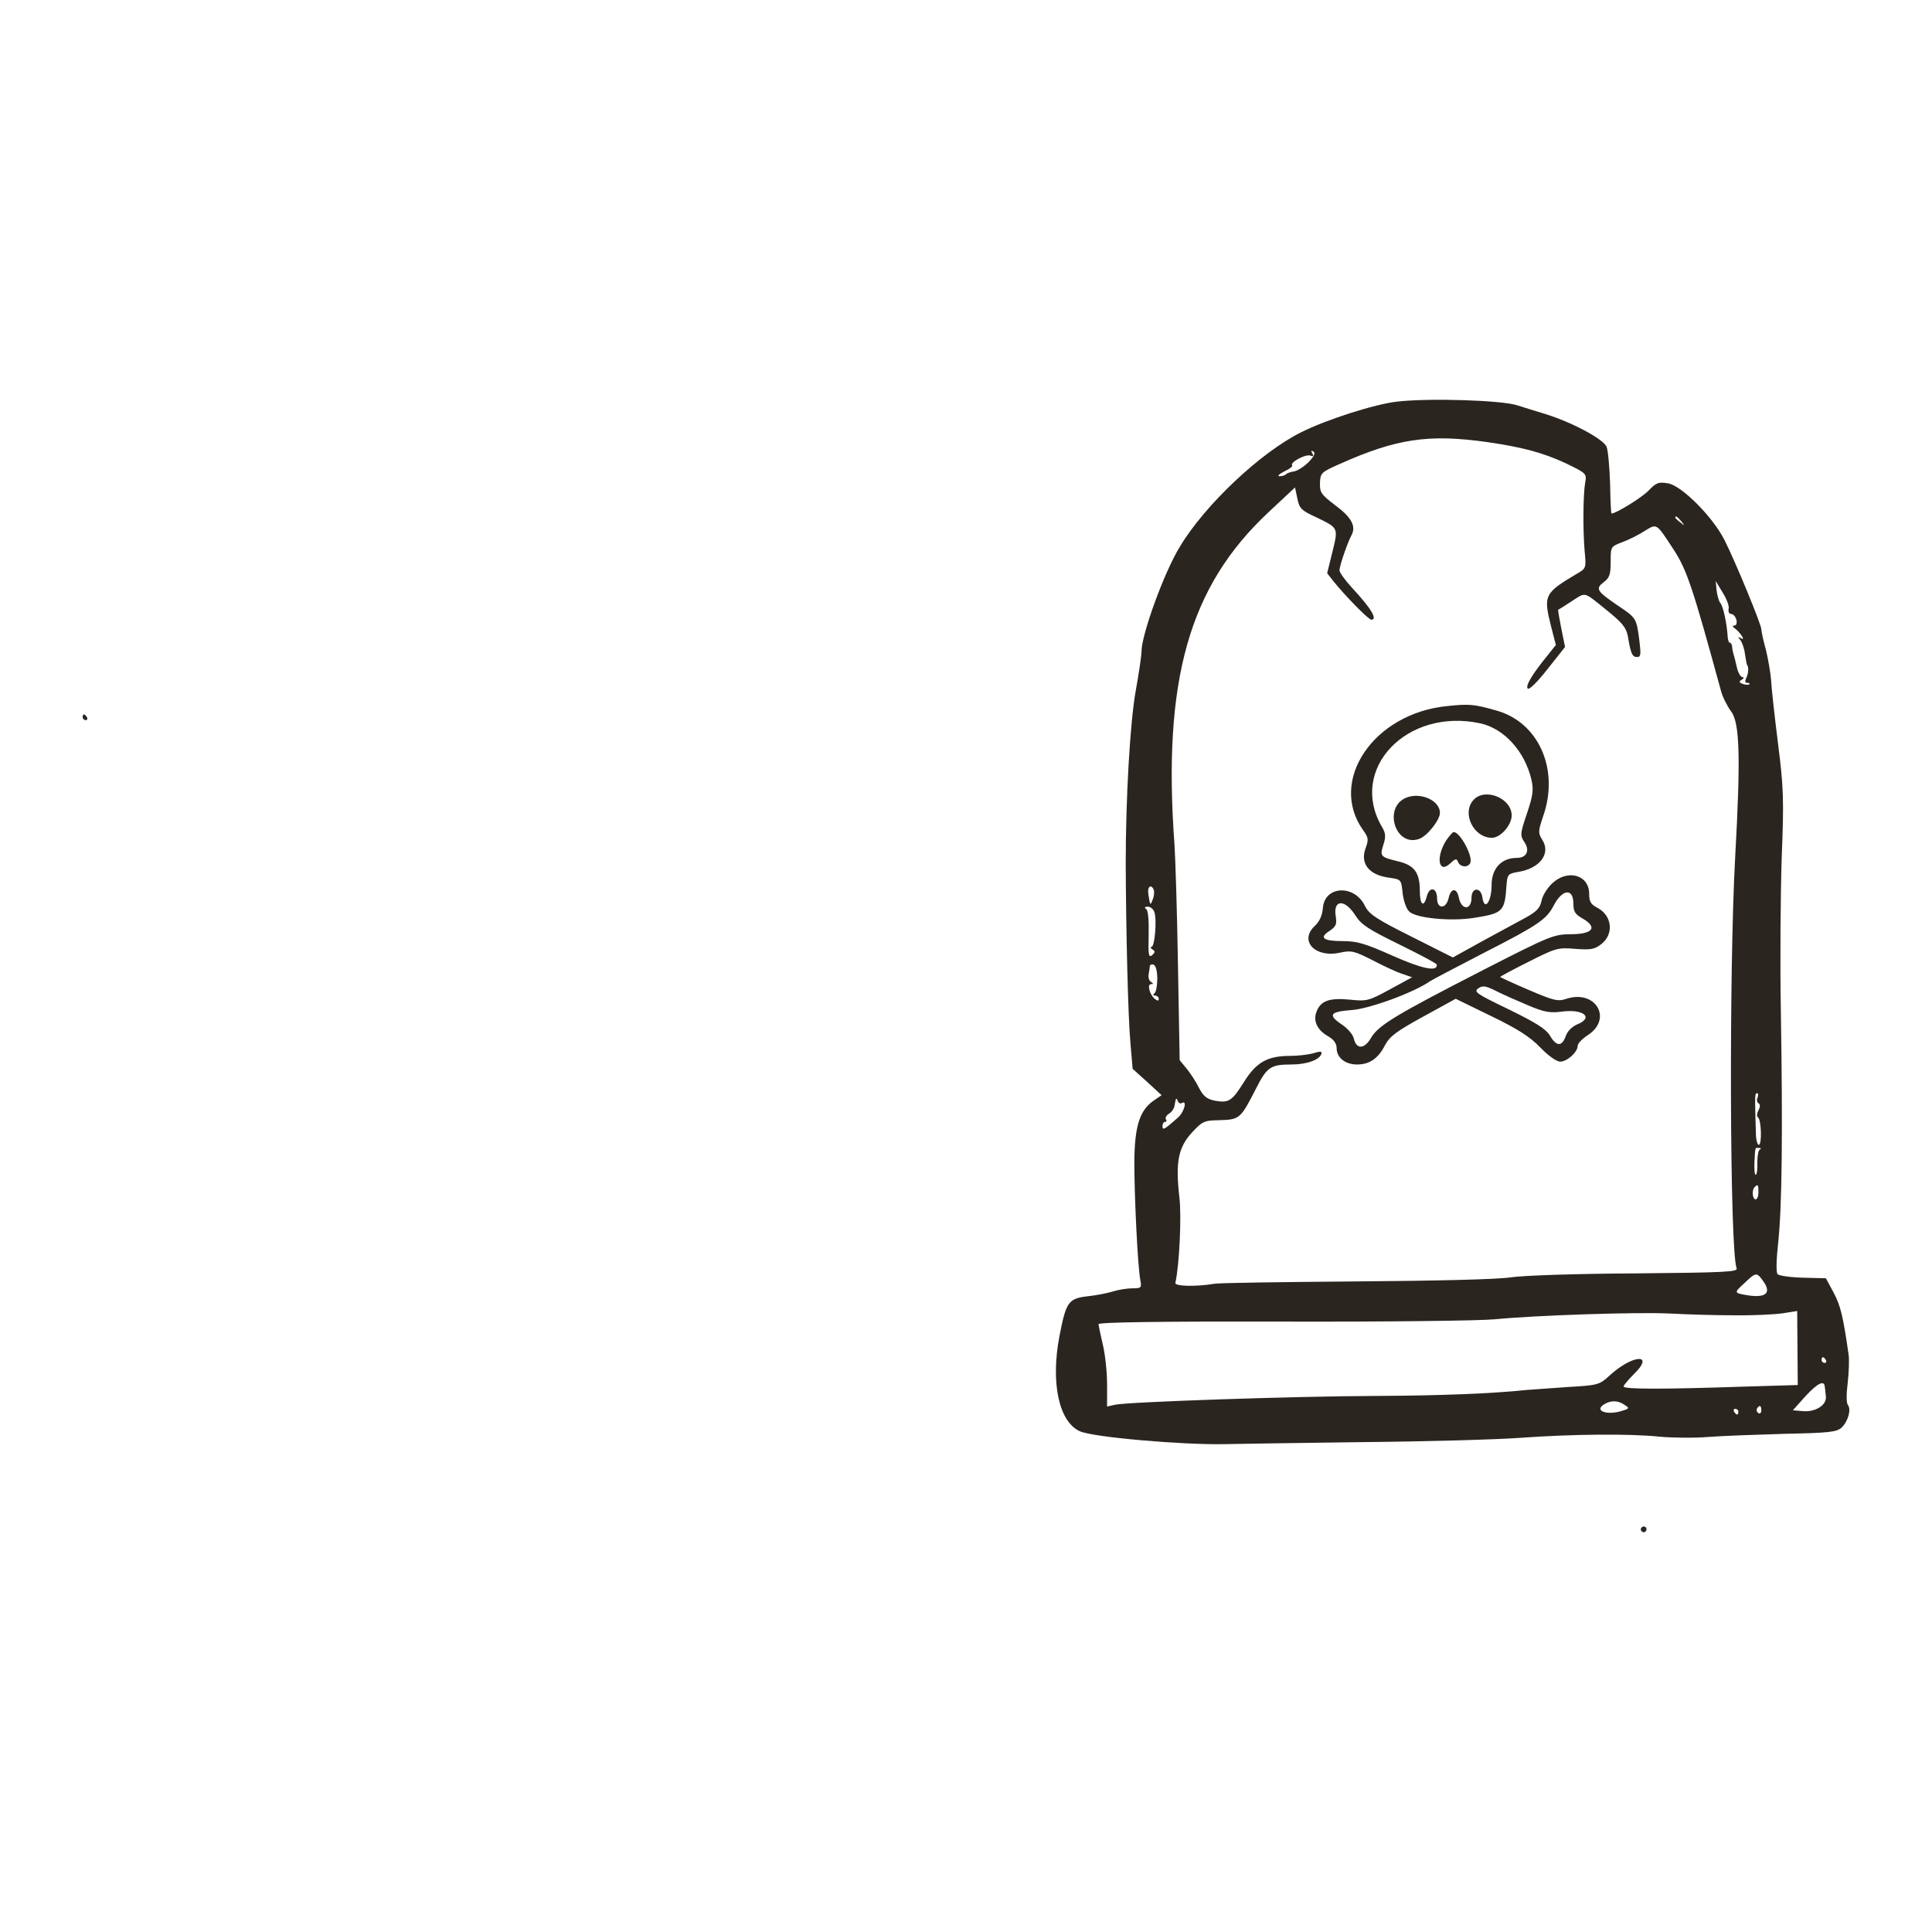
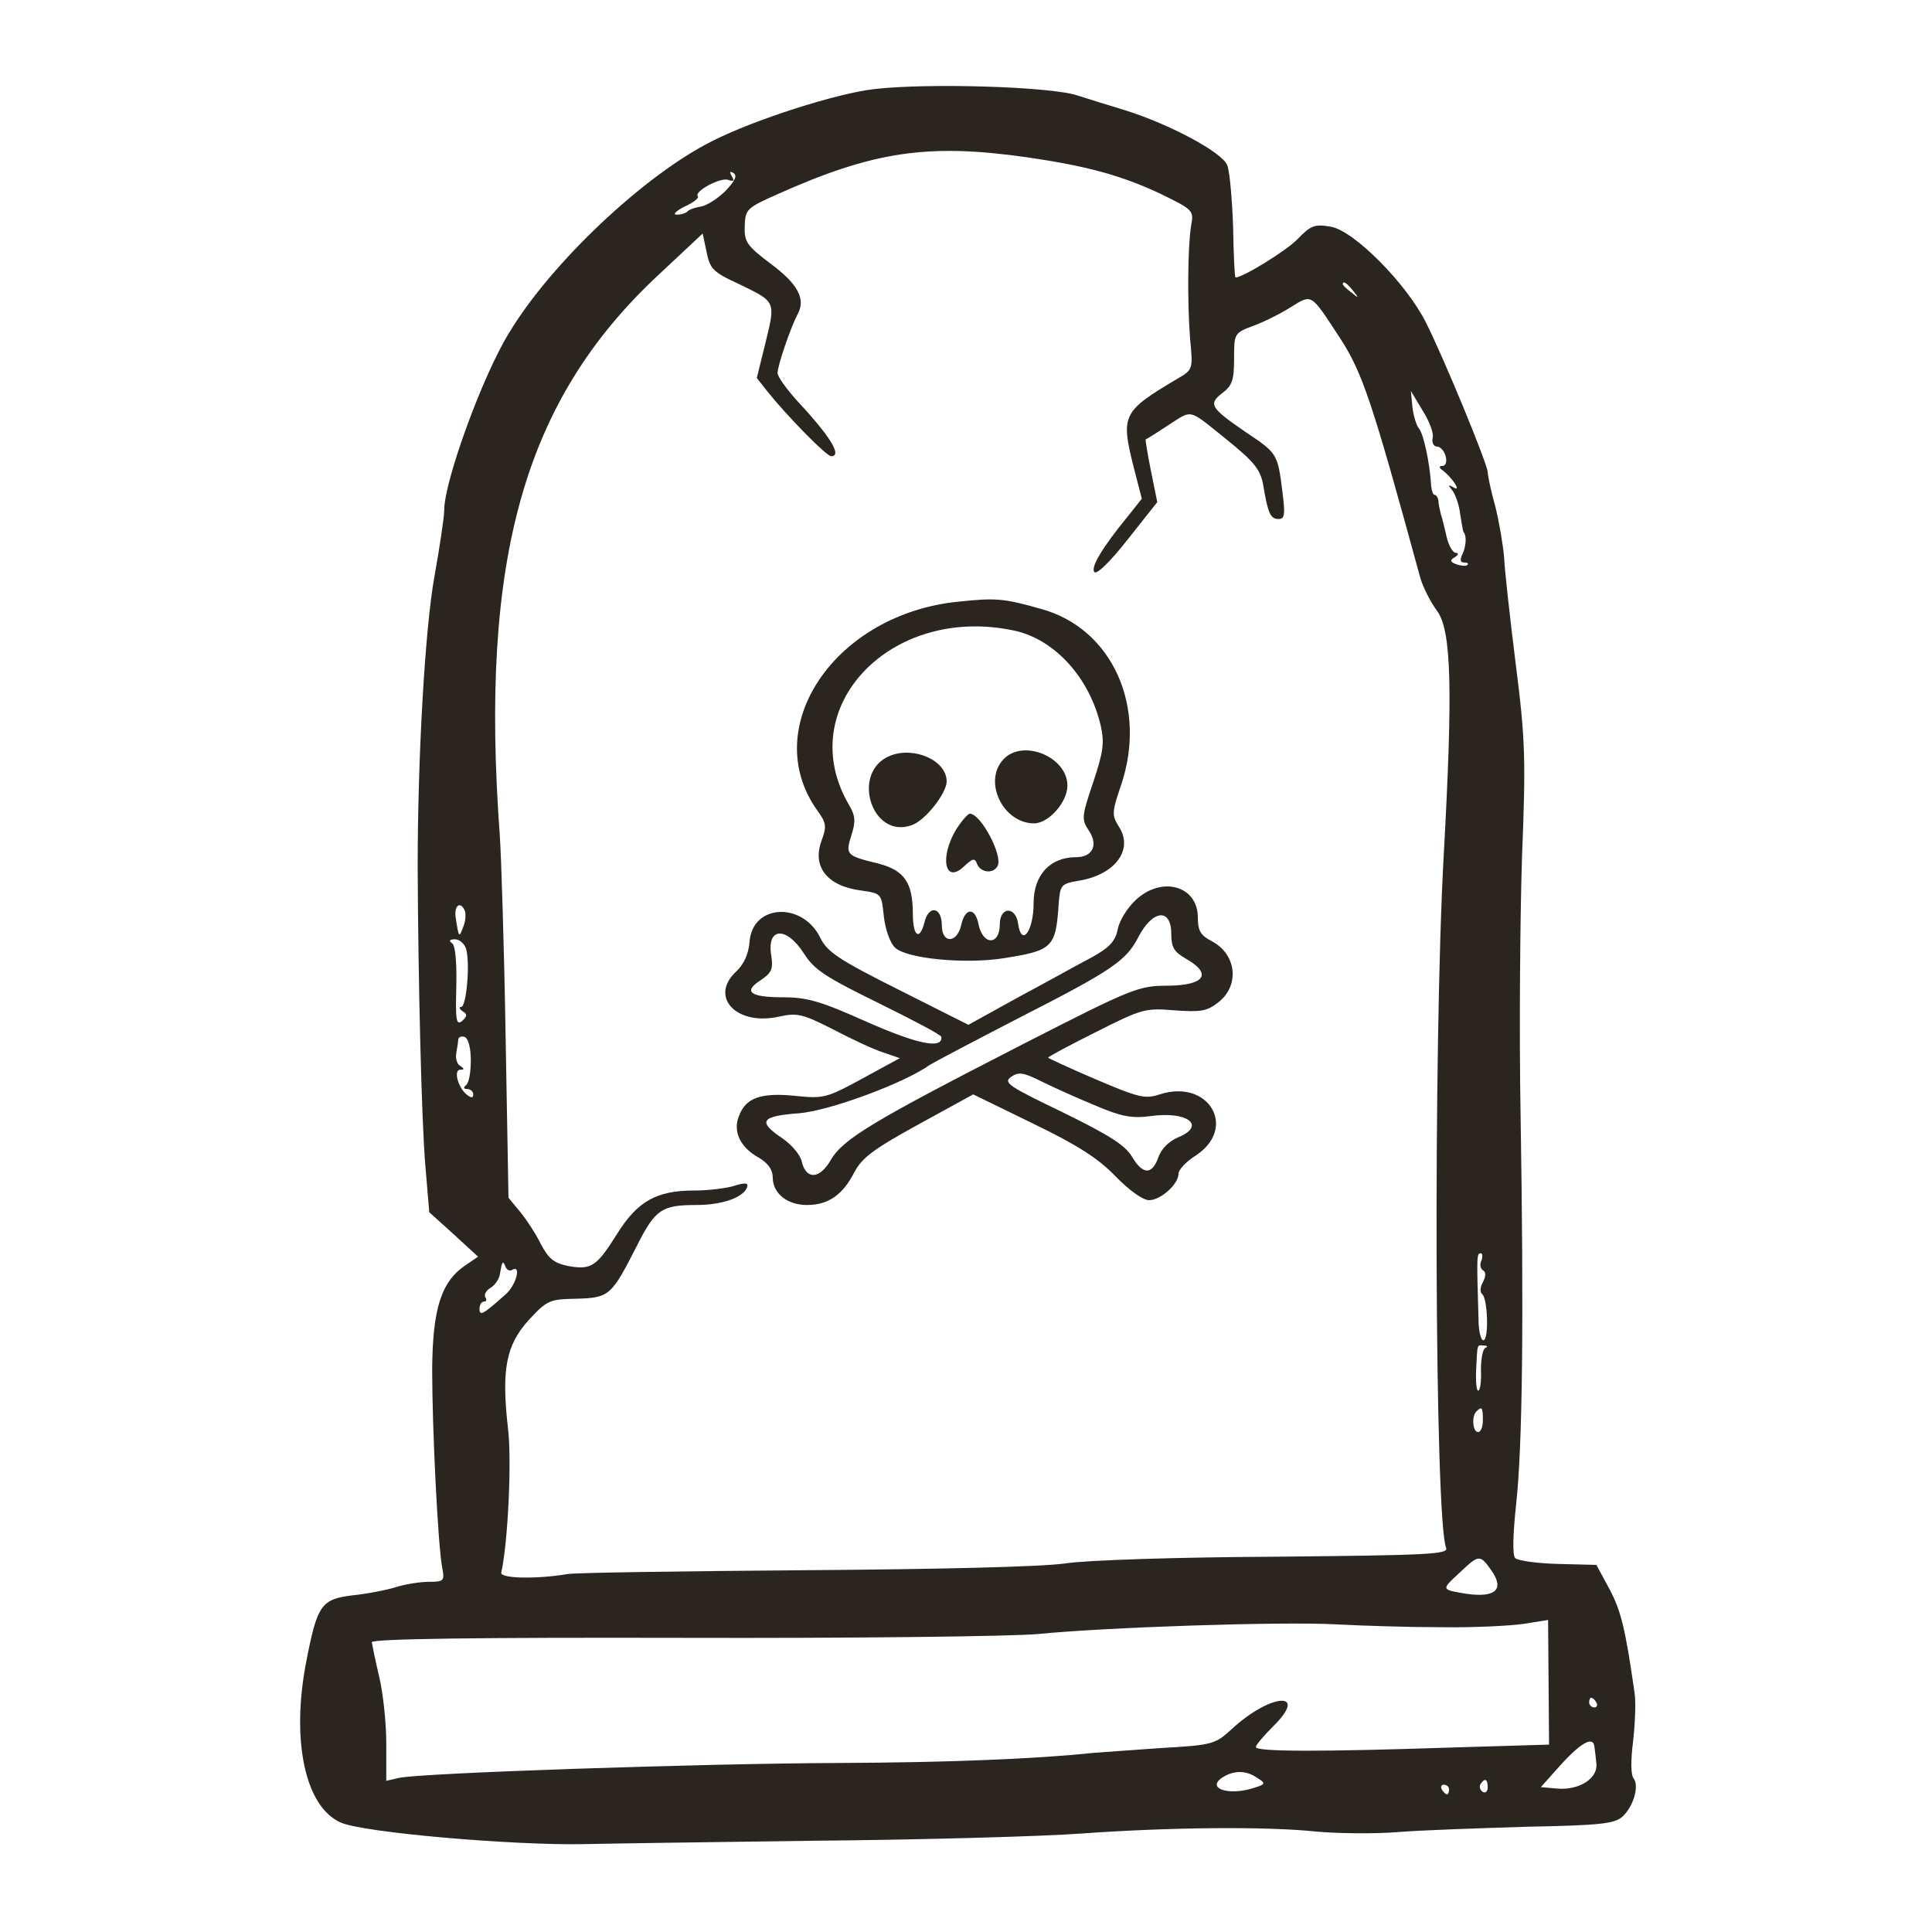
- <svg xmlns="http://www.w3.org/2000/svg" version="1.0" width="24" height="24" viewBox="0 0 673.279 452.25" preserveAspectRatio="xMidYMid meet">
+ <svg xmlns="http://www.w3.org/2000/svg" version="1.0" width="24" height="24" viewBox="305.84 11.01 399.93 399.93" preserveAspectRatio="xMidYMid meet">
  <g transform="translate(-6.2,722.4496) scale(0.1,-0.1)" fill="#2B2520" stroke="none">
    <path d="M4930 6930 c-78 -9 -247 -63 -334 -107 -141 -70 -335 -253 -422 -398 -55 -89 -134 -307 -134 -366 0 -14 -9 -75 -20 -136 -20 -110 -35 -377 -35 -603 1 -235 8 -528 16 -620 l8 -95 51 -46 50 -46 -25 -17 c-51 -34 -69 -89 -70 -216 0 -123 12 -367 21 -412 5 -26 3 -28 -28 -28 -18 0 -49 -5 -68 -11 -19 -6 -60 -14 -90 -17 -65 -8 -73 -20 -96 -139 -31 -162 -2 -298 71 -331 45 -21 358 -48 505 -45 36 1 250 4 475 7 226 2 475 9 555 15 181 13 380 15 485 4 44 -4 121 -5 170 -1 50 4 170 8 267 11 151 3 180 6 197 21 23 21 35 64 23 79 -6 7 -6 39 -1 77 4 36 6 81 3 100 -19 133 -28 170 -52 215 l-27 50 -79 2 c-44 1 -84 7 -89 12 -6 6 -5 48 2 113 13 120 16 380 9 808 -3 168 -1 406 3 530 8 202 7 243 -13 400 -12 96 -23 195 -24 220 -2 25 -10 72 -18 105 -9 32 -16 65 -16 72 0 16 -91 237 -128 310 -40 80 -148 189 -196 198 -34 6 -42 3 -69 -25 -24 -25 -114 -80 -129 -80 -2 0 -4 47 -5 104 -2 57 -7 115 -12 128 -10 27 -119 85 -211 114 -30 9 -75 23 -100 31 -54 18 -307 26 -420 13z m315 -141 c124 -18 194 -37 274 -74 72 -35 73 -36 67 -68 -7 -43 -8 -158 -2 -235 6 -62 6 -63 -27 -82 -113 -67 -117 -75 -90 -182 l17 -66 -27 -34 c-55 -67 -80 -109 -71 -118 5 -5 33 22 69 68 l61 77 -13 64 c-7 35 -12 65 -11 66 2 0 22 13 45 28 53 34 41 37 122 -28 57 -46 70 -62 76 -93 10 -60 15 -72 32 -72 13 0 14 9 8 57 -10 78 -10 79 -76 123 -73 50 -78 58 -48 81 20 15 24 27 24 71 0 52 0 53 40 68 22 8 58 26 78 39 44 27 40 29 101 -64 47 -72 67 -133 166 -495 5 -19 21 -51 35 -70 30 -40 33 -161 14 -505 -22 -396 -19 -1377 5 -1435 5 -13 -38 -15 -351 -18 -203 -1 -393 -7 -438 -14 -49 -7 -260 -12 -540 -14 -253 -2 -473 -5 -490 -8 -66 -11 -140 -9 -137 3 14 62 22 233 14 298 -14 123 -4 173 43 225 38 41 43 43 99 44 68 2 72 6 125 110 38 75 51 84 123 84 54 0 98 16 105 37 3 9 -4 10 -29 2 -18 -5 -54 -9 -80 -9 -79 0 -118 -22 -161 -91 -42 -67 -53 -74 -102 -65 -28 6 -39 15 -55 45 -10 21 -30 51 -43 67 l-24 29 -6 335 c-3 184 -9 371 -12 415 -42 573 50 900 327 1159 l93 87 8 -38 c7 -35 13 -42 68 -67 76 -37 75 -35 54 -121 l-18 -73 22 -28 c40 -50 122 -134 132 -134 23 0 -1 40 -68 112 -24 26 -43 53 -43 60 0 16 27 94 41 121 18 32 2 63 -56 106 -49 37 -54 45 -53 77 1 35 4 38 67 66 199 89 311 106 516 77z m-623 -70 c-15 -15 -38 -30 -50 -32 -12 -2 -25 -6 -28 -10 -4 -4 -14 -7 -23 -7 -9 0 -1 8 17 17 18 8 30 18 27 21 -9 10 47 40 63 34 11 -4 13 -2 7 8 -5 9 -4 11 4 6 8 -5 3 -16 -17 -37z m1299 -206 c13 -16 12 -17 -3 -4 -10 7 -18 15 -18 17 0 8 8 3 21 -13z m165 -305 c-2 -10 2 -18 9 -18 7 0 15 -9 18 -20 3 -11 0 -20 -6 -20 -8 0 -8 -3 -2 -8 20 -14 42 -47 25 -37 -12 7 -13 6 -3 -6 6 -8 14 -30 16 -49 3 -19 6 -36 7 -37 7 -8 5 -30 -2 -45 -6 -12 -5 -18 3 -18 7 0 10 -2 7 -5 -3 -3 -13 -2 -22 1 -14 5 -15 9 -4 15 8 5 8 9 2 9 -6 0 -15 15 -19 33 -4 17 -9 39 -12 47 -2 8 -5 21 -5 28 -1 6 -4 12 -8 12 -3 0 -6 8 -7 18 -3 50 -16 108 -25 119 -6 7 -12 28 -14 46 l-3 32 24 -40 c14 -22 24 -48 21 -57z m-2003 -980 c2 -7 1 -22 -4 -33 -8 -22 -9 -22 -15 18 -5 27 10 38 19 15z m2 -77 c9 -29 1 -121 -10 -121 -5 0 -4 -4 3 -9 10 -6 10 -10 -1 -20 -12 -10 -14 1 -12 71 1 52 -2 86 -9 90 -7 5 -5 8 6 8 9 0 19 -8 23 -19z m10 -232 c0 -24 -4 -47 -10 -51 -6 -5 -5 -8 3 -8 6 0 12 -5 12 -11 0 -8 -4 -8 -14 0 -18 15 -27 51 -13 51 9 0 9 2 0 8 -7 4 -10 16 -8 27 2 11 4 24 4 28 1 5 7 7 13 5 8 -3 13 -23 13 -49z m2092 -414 c-4 -8 -2 -17 3 -20 7 -4 6 -13 0 -25 -6 -10 -6 -21 -2 -24 12 -7 15 -96 3 -96 -5 0 -10 19 -10 43 -4 134 -4 137 5 137 3 0 4 -7 1 -15z m-2006 -19 c19 11 8 -32 -14 -51 -46 -41 -54 -46 -54 -30 0 8 4 15 9 15 5 0 7 4 3 9 -3 6 2 14 10 19 9 5 18 17 20 28 5 29 6 30 12 16 2 -6 9 -10 14 -6z m2014 -162 c-5 -2 -9 -22 -9 -44 1 -22 -1 -42 -5 -44 -4 -3 -6 16 -5 42 3 57 1 52 17 51 6 0 8 -2 2 -5z m-5 -149 c0 -14 -4 -25 -10 -25 -11 0 -14 33 -3 43 11 11 13 8 13 -18z m18 -312 c27 -39 8 -56 -51 -48 -54 9 -54 8 -15 44 40 38 42 38 66 4z m-103 -117 c66 -1 143 3 170 7 l50 8 1 -129 1 -129 -201 -6 c-270 -9 -406 -9 -406 1 0 4 16 23 35 42 77 75 -4 70 -85 -5 -34 -31 -39 -33 -145 -39 -60 -4 -123 -9 -140 -10 -123 -13 -307 -20 -525 -21 -289 -1 -875 -21 -914 -31 l-26 -6 0 78 c0 44 -7 106 -15 139 -8 33 -14 65 -15 70 0 7 220 10 643 9 353 -1 685 3 737 8 142 14 501 26 615 20 55 -3 154 -6 220 -6z m320 -156 c3 -5 1 -10 -4 -10 -6 0 -11 5 -11 10 0 6 2 10 4 10 3 0 8 -4 11 -10z m-4 -92 c1 -7 3 -23 4 -35 3 -30 -36 -55 -81 -51 l-34 3 42 47 c43 47 67 59 69 36z m-698 -64 c18 -11 17 -13 -5 -20 -56 -19 -106 0 -62 24 22 12 46 11 67 -4z m477 -20 c0 -8 -5 -12 -10 -9 -6 4 -8 11 -5 16 9 14 15 11 15 -7z m-80 -4 c0 -5 -2 -10 -4 -10 -3 0 -8 5 -11 10 -3 6 -1 10 4 10 6 0 11 -4 11 -10z" />
    <path d="M5105 5869 c-256 -25 -415 -260 -293 -432 19 -26 20 -33 9 -63 -20 -54 12 -94 82 -103 42 -6 42 -6 47 -54 3 -26 13 -55 23 -64 23 -23 145 -35 226 -22 101 16 107 22 113 114 3 37 5 40 40 46 77 12 116 65 84 113 -14 23 -14 29 4 82 57 164 -17 328 -165 368 -77 22 -94 23 -170 15z m115 -60 c84 -18 156 -98 179 -197 8 -36 5 -55 -16 -118 -24 -71 -24 -76 -8 -100 19 -29 7 -54 -27 -54 -54 0 -88 -37 -88 -95 0 -58 -25 -92 -32 -43 -5 37 -38 36 -38 -1 0 -44 -35 -44 -44 0 -7 36 -28 35 -36 -2 -9 -38 -40 -38 -40 0 0 38 -27 43 -36 6 -10 -39 -24 -29 -24 18 0 65 -18 90 -72 104 -66 16 -68 18 -55 59 9 28 8 40 -5 62 -118 201 86 416 342 361z" />
    <path d="M4963 5550 c-82 -33 -39 -173 44 -144 28 9 73 66 73 91 0 43 -67 73 -117 53z" />
    <path d="M5197 5542 c-42 -46 0 -132 64 -132 30 0 69 44 69 78 0 60 -93 98 -133 54z" />
    <path d="M5100 5398 c-35 -58 -24 -114 15 -78 19 18 23 19 28 6 7 -18 33 -21 42 -5 13 20 -34 109 -57 109 -4 0 -17 -15 -28 -32z" />
    <path d="M5471 5251 c-17 -16 -34 -43 -37 -61 -5 -24 -17 -37 -53 -57 -25 -13 -93 -51 -151 -82 l-105 -58 -145 73 c-122 61 -147 78 -161 106 -36 76 -141 72 -147 -7 -2 -26 -12 -47 -28 -62 -56 -52 1 -113 89 -93 38 8 48 6 111 -26 38 -20 85 -42 104 -48 l35 -12 -77 -42 c-75 -41 -81 -42 -140 -36 -71 7 -102 -4 -116 -42 -13 -32 3 -65 41 -86 19 -11 29 -25 29 -41 0 -33 30 -57 71 -57 44 0 74 21 98 68 16 30 40 48 133 99 l113 62 123 -60 c93 -45 135 -72 171 -109 28 -29 57 -50 70 -50 24 0 61 33 61 55 0 8 16 25 35 37 88 57 28 160 -74 127 -30 -10 -43 -7 -132 31 -54 23 -99 44 -99 45 0 2 45 26 99 53 95 48 102 50 162 45 55 -4 68 -2 92 17 44 35 37 99 -14 126 -23 12 -29 21 -29 49 0 66 -75 87 -129 36z m74 -70 c0 -28 6 -37 30 -51 55 -31 40 -55 -35 -56 -63 0 -73 -4 -304 -122 -310 -159 -370 -195 -396 -239 -23 -40 -51 -41 -60 -3 -3 14 -21 35 -40 48 -52 35 -45 46 35 52 62 5 217 62 270 100 6 4 91 49 190 100 188 96 217 116 242 165 30 57 68 60 68 6z m-760 -41 c21 -33 44 -48 154 -102 71 -35 130 -66 130 -70 3 -26 -50 -15 -154 31 -96 43 -124 51 -174 51 -69 0 -83 12 -45 36 22 15 25 23 21 50 -10 59 31 62 68 4z m605 -315 c52 -22 73 -26 112 -21 77 11 116 -20 57 -44 -19 -8 -35 -24 -41 -42 -13 -36 -32 -36 -55 3 -14 23 -47 44 -143 91 -112 54 -123 61 -107 73 16 11 25 10 65 -10 26 -13 76 -35 112 -50z" />
    <path d="M350 5830 c0 -5 5 -10 11 -10 5 0 7 5 4 10 -3 6 -8 10 -11 10 -2 0 -4 -4 -4 -10z" />
    <path d="M5780 3000 c0 -5 5 -10 10 -10 6 0 10 5 10 10 0 6 -4 10 -10 10 -5 0 -10 -4 -10 -10z" />
  </g>
</svg>
